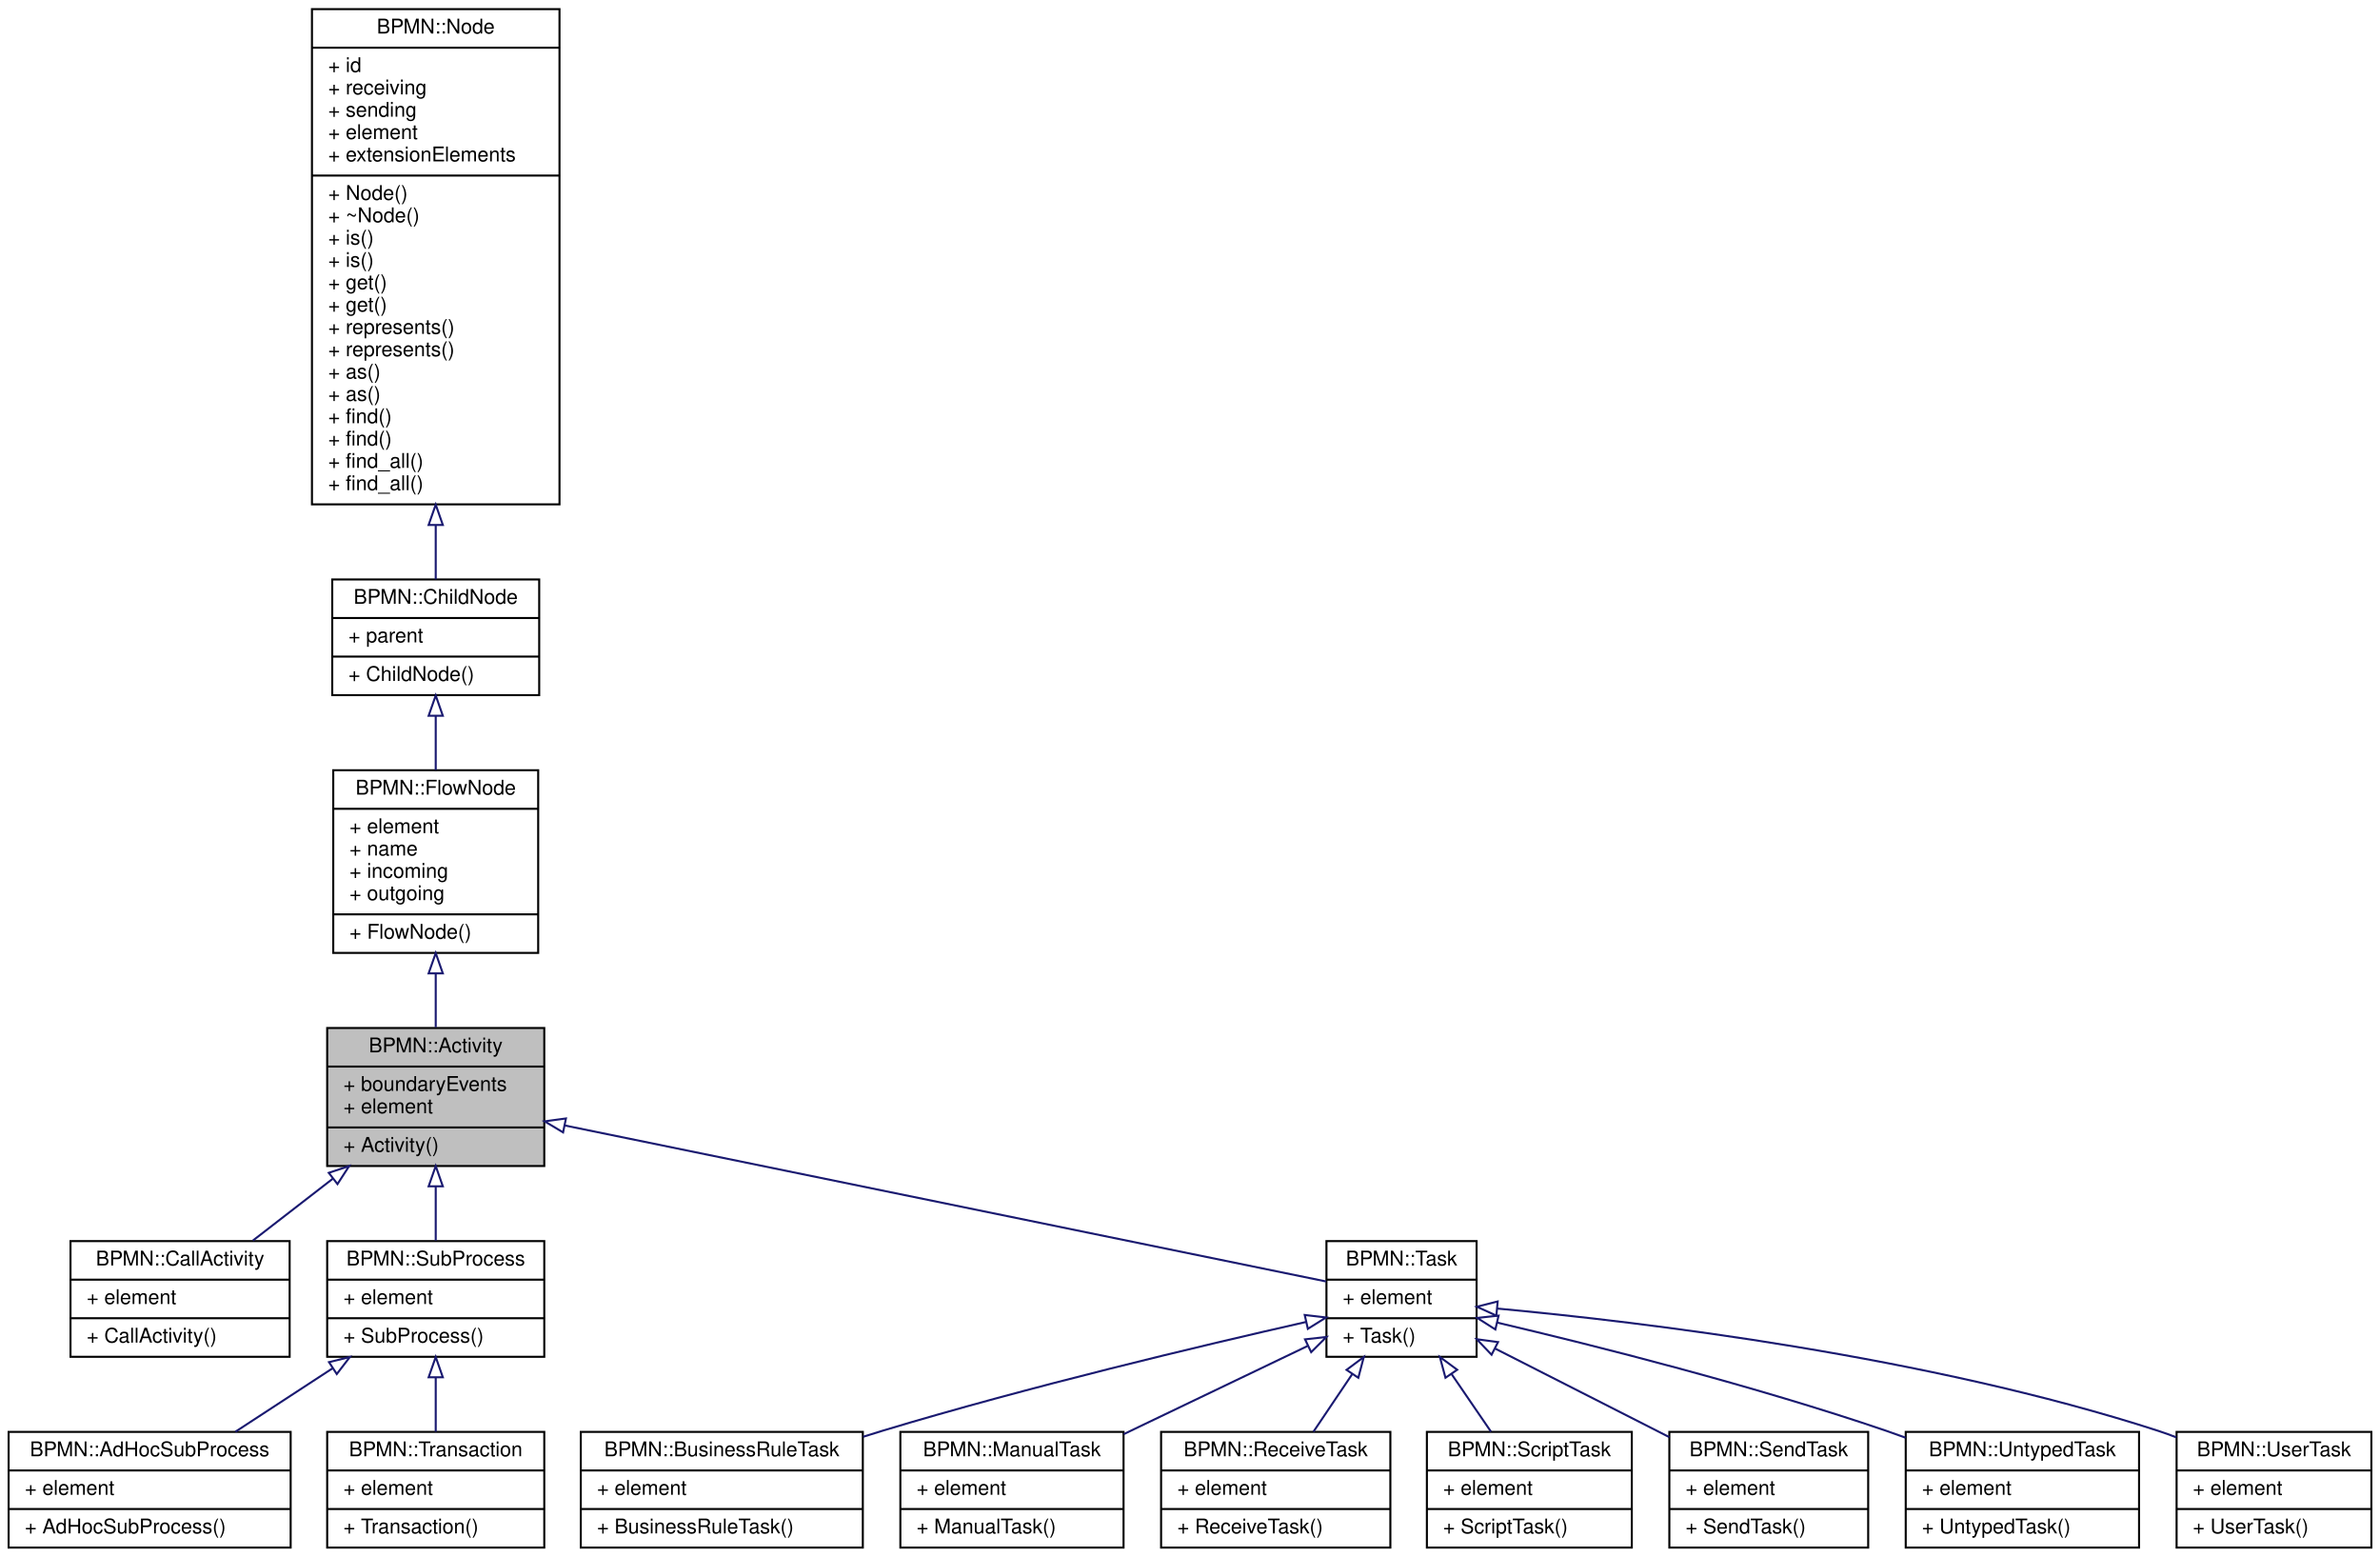
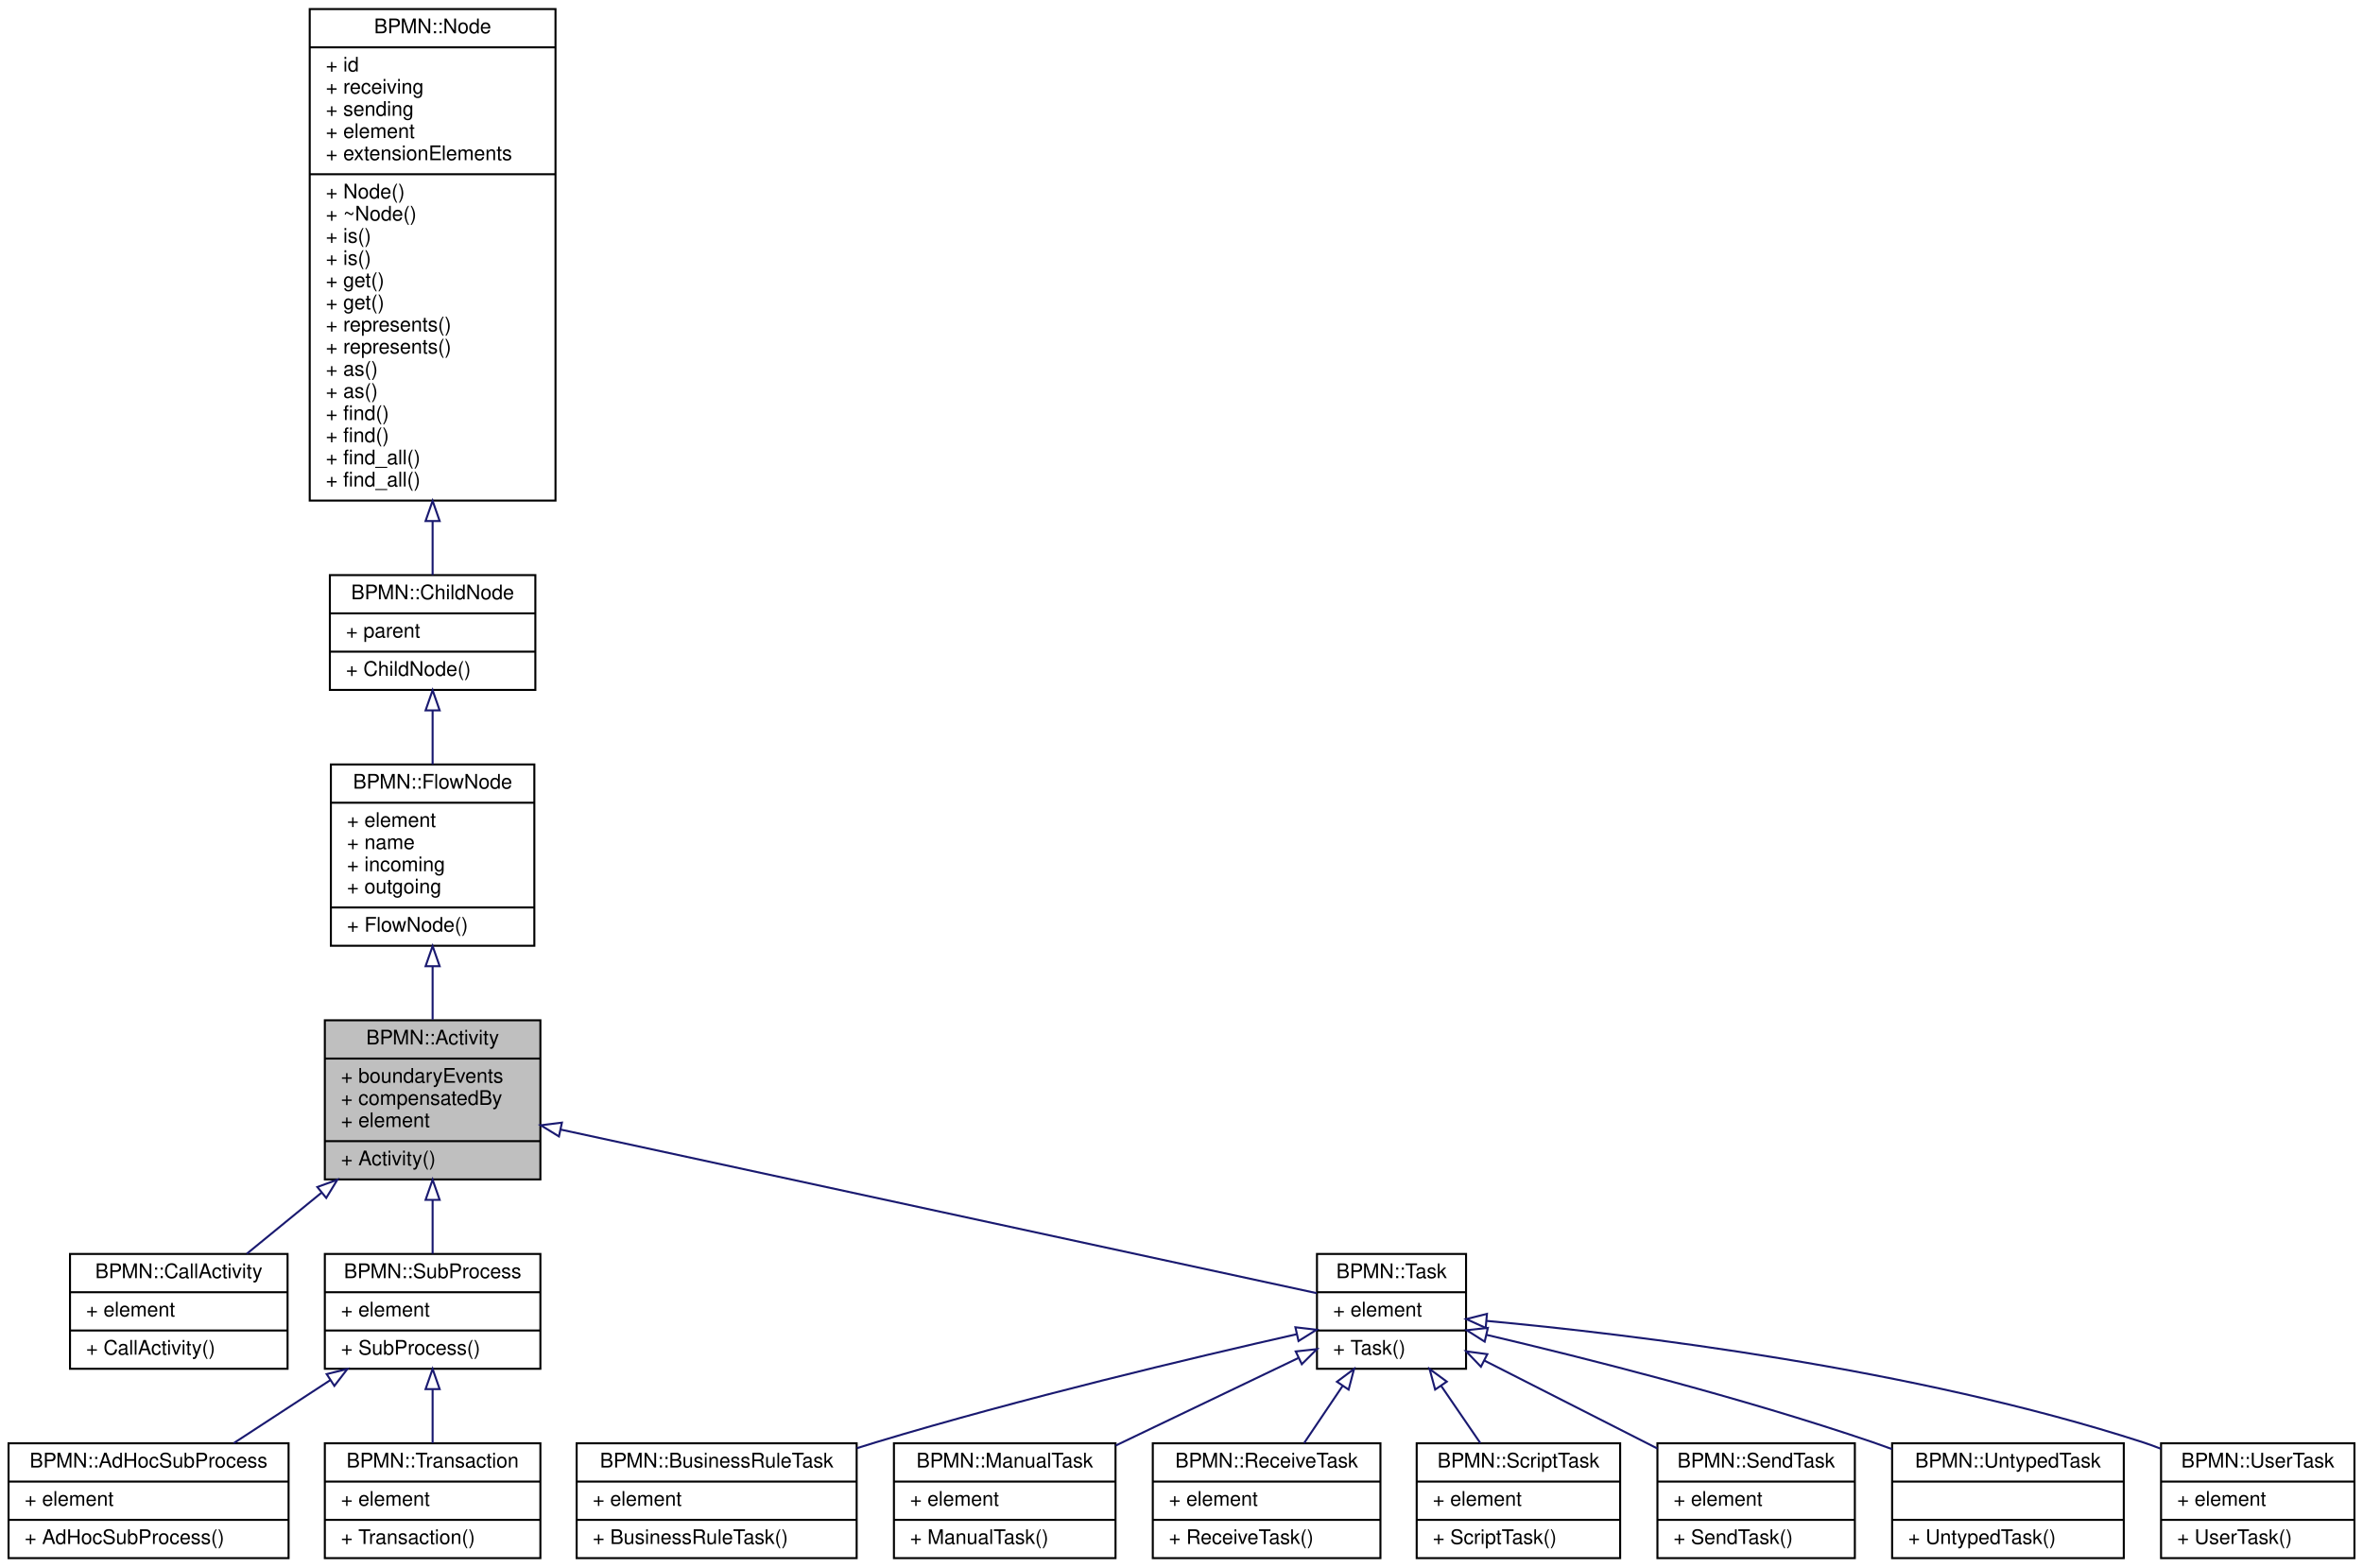
- <svg xmlns="http://www.w3.org/2000/svg" xmlns:xlink="http://www.w3.org/1999/xlink" width="1173pt" height="767pt" viewBox="0.00 0.00 1172.50 767.00">
-   <g id="graph0" class="graph" transform="scale(1 1) rotate(0) translate(4 763)">
+ <svg xmlns="http://www.w3.org/2000/svg" xmlns:xlink="http://www.w3.org/1999/xlink" width="1173pt" height="778pt" viewBox="0.00 0.00 1172.50 778.00">
+   <g id="graph0" class="graph" transform="scale(1 1) rotate(0) translate(4 774)">
    <g id="node1" class="node">
      <g id="a_node1">
        <a xlink:title=" ">
-           <polygon fill="#bfbfbf" stroke="black" points="157,-188.5 157,-256.5 264,-256.5 264,-188.5 157,-188.5" />
-           <text text-anchor="middle" x="210.5" y="-244.5" font-family="Helvetica,sans-Serif" font-size="10.00">BPMN::Activity</text>
-           <polyline fill="none" stroke="black" points="157,-237.5 264,-237.5 " />
-           <text text-anchor="start" x="165" y="-225.5" font-family="Helvetica,sans-Serif" font-size="10.00">+ boundaryEvents</text>
+           <polygon fill="#bfbfbf" stroke="black" points="157,-188.5 157,-267.5 264,-267.5 264,-188.5 157,-188.5" />
+           <text text-anchor="middle" x="210.5" y="-255.5" font-family="Helvetica,sans-Serif" font-size="10.00">BPMN::Activity</text>
+           <polyline fill="none" stroke="black" points="157,-248.5 264,-248.5 " />
+           <text text-anchor="start" x="165" y="-236.5" font-family="Helvetica,sans-Serif" font-size="10.00">+ boundaryEvents</text>
+           <text text-anchor="start" x="165" y="-225.5" font-family="Helvetica,sans-Serif" font-size="10.00">+ compensatedBy</text>
          <text text-anchor="start" x="165" y="-214.5" font-family="Helvetica,sans-Serif" font-size="10.00">+ element</text>
          <polyline fill="none" stroke="black" points="157,-207.5 264,-207.5 " />
          <text text-anchor="start" x="165" y="-195.5" font-family="Helvetica,sans-Serif" font-size="10.00">+ Activity()</text>
        </a>
      </g>
    </g>
    <g id="node5" class="node">
      <g id="a_node5">
        <a xlink:href="classBPMN_1_1CallActivity.html" target="_top" xlink:title=" ">
          <polygon fill="none" stroke="black" points="30.5,-94.5 30.5,-151.5 138.5,-151.5 138.5,-94.5 30.5,-94.5" />
          <text text-anchor="middle" x="84.5" y="-139.5" font-family="Helvetica,sans-Serif" font-size="10.00">BPMN::CallActivity</text>
          <polyline fill="none" stroke="black" points="30.5,-132.5 138.5,-132.5 " />
          <text text-anchor="start" x="38.5" y="-120.5" font-family="Helvetica,sans-Serif" font-size="10.00">+ element</text>
          <polyline fill="none" stroke="black" points="30.5,-113.5 138.5,-113.5 " />
          <text text-anchor="start" x="38.5" y="-101.5" font-family="Helvetica,sans-Serif" font-size="10.00">+ CallActivity()</text>
        </a>
      </g>
    </g>
    <g id="edge4" class="edge">
-       <path fill="none" stroke="midnightblue" d="M159.75,-182.23C146.57,-172.03 132.64,-161.25 120.4,-151.78" />
-       <polygon fill="none" stroke="midnightblue" points="157.79,-185.14 167.84,-188.49 162.08,-179.6 157.79,-185.14" />
+       <path fill="none" stroke="midnightblue" d="M155.43,-181.98C142.78,-171.64 129.7,-160.95 118.27,-151.61" />
+       <polygon fill="none" stroke="midnightblue" points="153.27,-184.73 163.22,-188.35 157.7,-179.31 153.27,-184.73" />
    </g>
    <g id="node6" class="node">
      <g id="a_node6">
        <a xlink:href="classBPMN_1_1SubProcess.html" target="_top" xlink:title=" ">
          <polygon fill="none" stroke="black" points="157,-94.5 157,-151.5 264,-151.5 264,-94.5 157,-94.5" />
          <text text-anchor="middle" x="210.5" y="-139.5" font-family="Helvetica,sans-Serif" font-size="10.00">BPMN::SubProcess</text>
          <polyline fill="none" stroke="black" points="157,-132.5 264,-132.5 " />
          <text text-anchor="start" x="165" y="-120.5" font-family="Helvetica,sans-Serif" font-size="10.00">+ element</text>
          <polyline fill="none" stroke="black" points="157,-113.5 264,-113.5 " />
          <text text-anchor="start" x="165" y="-101.5" font-family="Helvetica,sans-Serif" font-size="10.00">+ SubProcess()</text>
        </a>
      </g>
    </g>
    <g id="edge5" class="edge">
-       <path fill="none" stroke="midnightblue" d="M210.5,-178.45C210.5,-169.4 210.5,-160.09 210.5,-151.78" />
-       <polygon fill="none" stroke="midnightblue" points="207,-178.49 210.5,-188.49 214,-178.49 207,-178.49" />
+       <path fill="none" stroke="midnightblue" d="M210.5,-178.16C210.5,-169.04 210.5,-159.81 210.5,-151.61" />
+       <polygon fill="none" stroke="midnightblue" points="207,-178.35 210.5,-188.35 214,-178.35 207,-178.35" />
    </g>
    <g id="node9" class="node">
      <g id="a_node9">
        <a xlink:href="classBPMN_1_1Task.html" target="_top" xlink:title=" ">
          <polygon fill="none" stroke="black" points="649.5,-94.5 649.5,-151.5 723.5,-151.5 723.5,-94.5 649.5,-94.5" />
          <text text-anchor="middle" x="686.5" y="-139.5" font-family="Helvetica,sans-Serif" font-size="10.00">BPMN::Task</text>
          <polyline fill="none" stroke="black" points="649.5,-132.5 723.5,-132.5 " />
          <text text-anchor="start" x="657.5" y="-120.5" font-family="Helvetica,sans-Serif" font-size="10.00">+ element</text>
          <polyline fill="none" stroke="black" points="649.5,-113.5 723.5,-113.5 " />
          <text text-anchor="start" x="657.5" y="-101.5" font-family="Helvetica,sans-Serif" font-size="10.00">+ Task()</text>
        </a>
      </g>
    </g>
    <g id="edge8" class="edge">
-       <path fill="none" stroke="midnightblue" d="M274.23,-208.45C375.08,-187.79 568.29,-148.21 649.31,-131.62" />
-       <polygon fill="none" stroke="midnightblue" points="273.27,-205.07 264.18,-210.51 274.68,-211.93 273.27,-205.07" />
+       <path fill="none" stroke="midnightblue" d="M274.23,-213.21C375.08,-191.39 568.29,-149.58 649.31,-132.05" />
+       <polygon fill="none" stroke="midnightblue" points="273.21,-209.85 264.18,-215.38 274.69,-216.69 273.21,-209.85" />
    </g>
    <g id="node2" class="node">
      <g id="a_node2">
        <a xlink:href="classBPMN_1_1FlowNode.html" target="_top" xlink:title="Base class for BPMN elements that may contain incoming and outgoing SequenceFlow elements.">
-           <polygon fill="none" stroke="black" points="160,-293.5 160,-383.5 261,-383.5 261,-293.5 160,-293.5" />
-           <text text-anchor="middle" x="210.5" y="-371.5" font-family="Helvetica,sans-Serif" font-size="10.00">BPMN::FlowNode</text>
-           <polyline fill="none" stroke="black" points="160,-364.5 261,-364.5 " />
-           <text text-anchor="start" x="168" y="-352.5" font-family="Helvetica,sans-Serif" font-size="10.00">+ element</text>
-           <text text-anchor="start" x="168" y="-341.5" font-family="Helvetica,sans-Serif" font-size="10.00">+ name</text>
-           <text text-anchor="start" x="168" y="-330.5" font-family="Helvetica,sans-Serif" font-size="10.00">+ incoming</text>
-           <text text-anchor="start" x="168" y="-319.5" font-family="Helvetica,sans-Serif" font-size="10.00">+ outgoing</text>
-           <polyline fill="none" stroke="black" points="160,-312.5 261,-312.5 " />
-           <text text-anchor="start" x="168" y="-300.5" font-family="Helvetica,sans-Serif" font-size="10.00">+ FlowNode()</text>
+           <polygon fill="none" stroke="black" points="160,-304.5 160,-394.5 261,-394.5 261,-304.5 160,-304.5" />
+           <text text-anchor="middle" x="210.5" y="-382.5" font-family="Helvetica,sans-Serif" font-size="10.00">BPMN::FlowNode</text>
+           <polyline fill="none" stroke="black" points="160,-375.5 261,-375.5 " />
+           <text text-anchor="start" x="168" y="-363.5" font-family="Helvetica,sans-Serif" font-size="10.00">+ element</text>
+           <text text-anchor="start" x="168" y="-352.5" font-family="Helvetica,sans-Serif" font-size="10.00">+ name</text>
+           <text text-anchor="start" x="168" y="-341.5" font-family="Helvetica,sans-Serif" font-size="10.00">+ incoming</text>
+           <text text-anchor="start" x="168" y="-330.5" font-family="Helvetica,sans-Serif" font-size="10.00">+ outgoing</text>
+           <polyline fill="none" stroke="black" points="160,-323.5 261,-323.5 " />
+           <text text-anchor="start" x="168" y="-311.5" font-family="Helvetica,sans-Serif" font-size="10.00">+ FlowNode()</text>
        </a>
      </g>
    </g>
    <g id="edge1" class="edge">
-       <path fill="none" stroke="midnightblue" d="M210.5,-283.32C210.5,-274.28 210.5,-265.16 210.5,-256.85" />
-       <polygon fill="none" stroke="midnightblue" points="207,-283.42 210.5,-293.42 214,-283.42 207,-283.42" />
+       <path fill="none" stroke="midnightblue" d="M210.5,-294.08C210.5,-285.23 210.5,-276.23 210.5,-267.86" />
+       <polygon fill="none" stroke="midnightblue" points="207,-294.34 210.5,-304.34 214,-294.34 207,-294.34" />
    </g>
    <g id="node3" class="node">
      <g id="a_node3">
        <a xlink:href="classBPMN_1_1ChildNode.html" target="_top" xlink:title="Base class for BPMN elements within a Scope.">
-           <polygon fill="none" stroke="black" points="159.5,-420.5 159.5,-477.5 261.5,-477.5 261.5,-420.5 159.5,-420.5" />
-           <text text-anchor="middle" x="210.5" y="-465.5" font-family="Helvetica,sans-Serif" font-size="10.00">BPMN::ChildNode</text>
-           <polyline fill="none" stroke="black" points="159.5,-458.5 261.5,-458.5 " />
-           <text text-anchor="start" x="167.5" y="-446.5" font-family="Helvetica,sans-Serif" font-size="10.00">+ parent</text>
-           <polyline fill="none" stroke="black" points="159.5,-439.5 261.5,-439.5 " />
-           <text text-anchor="start" x="167.5" y="-427.5" font-family="Helvetica,sans-Serif" font-size="10.00">+ ChildNode()</text>
+           <polygon fill="none" stroke="black" points="159.5,-431.5 159.5,-488.5 261.5,-488.5 261.5,-431.5 159.5,-431.5" />
+           <text text-anchor="middle" x="210.5" y="-476.5" font-family="Helvetica,sans-Serif" font-size="10.00">BPMN::ChildNode</text>
+           <polyline fill="none" stroke="black" points="159.5,-469.5 261.5,-469.5 " />
+           <text text-anchor="start" x="167.5" y="-457.5" font-family="Helvetica,sans-Serif" font-size="10.00">+ parent</text>
+           <polyline fill="none" stroke="black" points="159.5,-450.5 261.5,-450.5 " />
+           <text text-anchor="start" x="167.5" y="-438.5" font-family="Helvetica,sans-Serif" font-size="10.00">+ ChildNode()</text>
        </a>
      </g>
    </g>
    <g id="edge2" class="edge">
-       <path fill="none" stroke="midnightblue" d="M210.5,-410.21C210.5,-401.61 210.5,-392.39 210.5,-383.55" />
-       <polygon fill="none" stroke="midnightblue" points="207,-410.34 210.5,-420.34 214,-410.34 207,-410.34" />
+       <path fill="none" stroke="midnightblue" d="M210.5,-421.21C210.5,-412.61 210.5,-403.39 210.5,-394.55" />
+       <polygon fill="none" stroke="midnightblue" points="207,-421.34 210.5,-431.34 214,-421.34 207,-421.34" />
    </g>
    <g id="node4" class="node">
      <g id="a_node4">
        <a xlink:href="classBPMN_1_1Node.html" target="_top" xlink:title="Base class for all elements in a BPMN model.">
-           <polygon fill="none" stroke="black" points="149.5,-514.5 149.5,-758.5 271.5,-758.5 271.5,-514.5 149.5,-514.5" />
-           <text text-anchor="middle" x="210.5" y="-746.5" font-family="Helvetica,sans-Serif" font-size="10.00">BPMN::Node</text>
-           <polyline fill="none" stroke="black" points="149.5,-739.5 271.5,-739.5 " />
-           <text text-anchor="start" x="157.5" y="-727.5" font-family="Helvetica,sans-Serif" font-size="10.00">+ id</text>
-           <text text-anchor="start" x="157.5" y="-716.5" font-family="Helvetica,sans-Serif" font-size="10.00">+ receiving</text>
-           <text text-anchor="start" x="157.5" y="-705.5" font-family="Helvetica,sans-Serif" font-size="10.00">+ sending</text>
-           <text text-anchor="start" x="157.5" y="-694.5" font-family="Helvetica,sans-Serif" font-size="10.00">+ element</text>
-           <text text-anchor="start" x="157.5" y="-683.5" font-family="Helvetica,sans-Serif" font-size="10.00">+ extensionElements</text>
-           <polyline fill="none" stroke="black" points="149.5,-676.5 271.5,-676.5 " />
-           <text text-anchor="start" x="157.5" y="-664.5" font-family="Helvetica,sans-Serif" font-size="10.00">+ Node()</text>
-           <text text-anchor="start" x="157.5" y="-653.5" font-family="Helvetica,sans-Serif" font-size="10.00">+ ~Node()</text>
+           <polygon fill="none" stroke="black" points="149.5,-525.5 149.5,-769.5 271.5,-769.5 271.5,-525.5 149.5,-525.5" />
+           <text text-anchor="middle" x="210.5" y="-757.5" font-family="Helvetica,sans-Serif" font-size="10.00">BPMN::Node</text>
+           <polyline fill="none" stroke="black" points="149.5,-750.5 271.5,-750.5 " />
+           <text text-anchor="start" x="157.5" y="-738.5" font-family="Helvetica,sans-Serif" font-size="10.00">+ id</text>
+           <text text-anchor="start" x="157.5" y="-727.5" font-family="Helvetica,sans-Serif" font-size="10.00">+ receiving</text>
+           <text text-anchor="start" x="157.5" y="-716.5" font-family="Helvetica,sans-Serif" font-size="10.00">+ sending</text>
+           <text text-anchor="start" x="157.5" y="-705.5" font-family="Helvetica,sans-Serif" font-size="10.00">+ element</text>
+           <text text-anchor="start" x="157.5" y="-694.5" font-family="Helvetica,sans-Serif" font-size="10.00">+ extensionElements</text>
+           <polyline fill="none" stroke="black" points="149.5,-687.5 271.5,-687.5 " />
+           <text text-anchor="start" x="157.5" y="-675.5" font-family="Helvetica,sans-Serif" font-size="10.00">+ Node()</text>
+           <text text-anchor="start" x="157.5" y="-664.5" font-family="Helvetica,sans-Serif" font-size="10.00">+ ~Node()</text>
+           <text text-anchor="start" x="157.5" y="-653.5" font-family="Helvetica,sans-Serif" font-size="10.00">+ is()</text>
          <text text-anchor="start" x="157.5" y="-642.5" font-family="Helvetica,sans-Serif" font-size="10.00">+ is()</text>
-           <text text-anchor="start" x="157.5" y="-631.5" font-family="Helvetica,sans-Serif" font-size="10.00">+ is()</text>
+           <text text-anchor="start" x="157.5" y="-631.5" font-family="Helvetica,sans-Serif" font-size="10.00">+ get()</text>
          <text text-anchor="start" x="157.5" y="-620.5" font-family="Helvetica,sans-Serif" font-size="10.00">+ get()</text>
-           <text text-anchor="start" x="157.5" y="-609.5" font-family="Helvetica,sans-Serif" font-size="10.00">+ get()</text>
+           <text text-anchor="start" x="157.5" y="-609.5" font-family="Helvetica,sans-Serif" font-size="10.00">+ represents()</text>
          <text text-anchor="start" x="157.5" y="-598.5" font-family="Helvetica,sans-Serif" font-size="10.00">+ represents()</text>
-           <text text-anchor="start" x="157.5" y="-587.5" font-family="Helvetica,sans-Serif" font-size="10.00">+ represents()</text>
+           <text text-anchor="start" x="157.5" y="-587.5" font-family="Helvetica,sans-Serif" font-size="10.00">+ as()</text>
          <text text-anchor="start" x="157.5" y="-576.5" font-family="Helvetica,sans-Serif" font-size="10.00">+ as()</text>
-           <text text-anchor="start" x="157.5" y="-565.5" font-family="Helvetica,sans-Serif" font-size="10.00">+ as()</text>
+           <text text-anchor="start" x="157.5" y="-565.5" font-family="Helvetica,sans-Serif" font-size="10.00">+ find()</text>
          <text text-anchor="start" x="157.5" y="-554.5" font-family="Helvetica,sans-Serif" font-size="10.00">+ find()</text>
-           <text text-anchor="start" x="157.5" y="-543.5" font-family="Helvetica,sans-Serif" font-size="10.00">+ find()</text>
+           <text text-anchor="start" x="157.5" y="-543.5" font-family="Helvetica,sans-Serif" font-size="10.00">+ find_all()</text>
          <text text-anchor="start" x="157.5" y="-532.5" font-family="Helvetica,sans-Serif" font-size="10.00">+ find_all()</text>
-           <text text-anchor="start" x="157.5" y="-521.5" font-family="Helvetica,sans-Serif" font-size="10.00">+ find_all()</text>
        </a>
      </g>
    </g>
    <g id="edge3" class="edge">
-       <path fill="none" stroke="midnightblue" d="M210.5,-504.34C210.5,-494.53 210.5,-485.42 210.5,-477.57" />
-       <polygon fill="none" stroke="midnightblue" points="207,-504.36 210.5,-514.36 214,-504.36 207,-504.36" />
+       <path fill="none" stroke="midnightblue" d="M210.5,-515.34C210.5,-505.53 210.5,-496.42 210.5,-488.57" />
+       <polygon fill="none" stroke="midnightblue" points="207,-515.36 210.5,-525.36 214,-515.36 207,-515.36" />
    </g>
    <g id="node7" class="node">
      <g id="a_node7">
        <a xlink:href="classBPMN_1_1AdHocSubProcess.html" target="_top" xlink:title=" ">
          <polygon fill="none" stroke="black" points="0,-0.5 0,-57.5 139,-57.5 139,-0.5 0,-0.5" />
          <text text-anchor="middle" x="69.5" y="-45.5" font-family="Helvetica,sans-Serif" font-size="10.00">BPMN::AdHocSubProcess</text>
          <polyline fill="none" stroke="black" points="0,-38.5 139,-38.5 " />
          <text text-anchor="start" x="8" y="-26.5" font-family="Helvetica,sans-Serif" font-size="10.00">+ element</text>
          <polyline fill="none" stroke="black" points="0,-19.5 139,-19.5 " />
          <text text-anchor="start" x="8" y="-7.5" font-family="Helvetica,sans-Serif" font-size="10.00">+ AdHocSubProcess()</text>
        </a>
      </g>
    </g>
    <g id="edge6" class="edge">
      <path fill="none" stroke="midnightblue" d="M159.64,-88.82C143.94,-78.57 126.83,-67.41 111.77,-57.58" />
      <polygon fill="none" stroke="midnightblue" points="157.91,-91.86 168.2,-94.4 161.73,-86 157.91,-91.86" />
    </g>
    <g id="node8" class="node">
      <g id="a_node8">
        <a xlink:href="classBPMN_1_1Transaction.html" target="_top" xlink:title=" ">
          <polygon fill="none" stroke="black" points="157,-0.5 157,-57.5 264,-57.5 264,-0.5 157,-0.5" />
          <text text-anchor="middle" x="210.5" y="-45.5" font-family="Helvetica,sans-Serif" font-size="10.00">BPMN::Transaction</text>
          <polyline fill="none" stroke="black" points="157,-38.5 264,-38.5 " />
          <text text-anchor="start" x="165" y="-26.5" font-family="Helvetica,sans-Serif" font-size="10.00">+ element</text>
          <polyline fill="none" stroke="black" points="157,-19.5 264,-19.5 " />
          <text text-anchor="start" x="165" y="-7.5" font-family="Helvetica,sans-Serif" font-size="10.00">+ Transaction()</text>
        </a>
      </g>
    </g>
    <g id="edge7" class="edge">
      <path fill="none" stroke="midnightblue" d="M210.5,-84.21C210.5,-75.29 210.5,-65.95 210.5,-57.58" />
      <polygon fill="none" stroke="midnightblue" points="207,-84.4 210.5,-94.4 214,-84.4 207,-84.4" />
    </g>
    <g id="node10" class="node">
      <g id="a_node10">
        <a xlink:href="classBPMN_1_1BusinessRuleTask.html" target="_top" xlink:title=" ">
          <polygon fill="none" stroke="black" points="282,-0.5 282,-57.5 421,-57.5 421,-0.5 282,-0.5" />
          <text text-anchor="middle" x="351.5" y="-45.5" font-family="Helvetica,sans-Serif" font-size="10.00">BPMN::BusinessRuleTask</text>
          <polyline fill="none" stroke="black" points="282,-38.5 421,-38.5 " />
          <text text-anchor="start" x="290" y="-26.5" font-family="Helvetica,sans-Serif" font-size="10.00">+ element</text>
          <polyline fill="none" stroke="black" points="282,-19.5 421,-19.5 " />
          <text text-anchor="start" x="290" y="-7.5" font-family="Helvetica,sans-Serif" font-size="10.00">+ BusinessRuleTask()</text>
        </a>
      </g>
    </g>
    <g id="edge9" class="edge">
      <path fill="none" stroke="midnightblue" d="M639.45,-111.66C587.82,-99.98 502.67,-79.76 430.5,-58 427.43,-57.08 424.31,-56.1 421.17,-55.1" />
      <polygon fill="none" stroke="midnightblue" points="638.79,-115.1 649.31,-113.88 640.33,-108.27 638.79,-115.1" />
    </g>
    <g id="node11" class="node">
      <g id="a_node11">
        <a xlink:href="classBPMN_1_1ManualTask.html" target="_top" xlink:title=" ">
          <polygon fill="none" stroke="black" points="439.5,-0.5 439.5,-57.5 549.5,-57.5 549.5,-0.5 439.5,-0.5" />
          <text text-anchor="middle" x="494.5" y="-45.5" font-family="Helvetica,sans-Serif" font-size="10.00">BPMN::ManualTask</text>
          <polyline fill="none" stroke="black" points="439.5,-38.5 549.5,-38.5 " />
          <text text-anchor="start" x="447.5" y="-26.5" font-family="Helvetica,sans-Serif" font-size="10.00">+ element</text>
          <polyline fill="none" stroke="black" points="439.5,-19.5 549.5,-19.5 " />
          <text text-anchor="start" x="447.5" y="-7.5" font-family="Helvetica,sans-Serif" font-size="10.00">+ ManualTask()</text>
        </a>
      </g>
    </g>
    <g id="edge10" class="edge">
      <path fill="none" stroke="midnightblue" d="M640.16,-99.8C612.89,-86.73 578.25,-70.13 549.58,-56.39" />
      <polygon fill="none" stroke="midnightblue" points="638.95,-103.1 649.48,-104.26 641.97,-96.78 638.95,-103.1" />
    </g>
    <g id="node12" class="node">
      <g id="a_node12">
        <a xlink:href="classBPMN_1_1ReceiveTask.html" target="_top" xlink:title=" ">
          <polygon fill="none" stroke="black" points="568,-0.5 568,-57.5 681,-57.5 681,-0.5 568,-0.5" />
          <text text-anchor="middle" x="624.5" y="-45.5" font-family="Helvetica,sans-Serif" font-size="10.00">BPMN::ReceiveTask</text>
          <polyline fill="none" stroke="black" points="568,-38.5 681,-38.5 " />
          <text text-anchor="start" x="576" y="-26.5" font-family="Helvetica,sans-Serif" font-size="10.00">+ element</text>
          <polyline fill="none" stroke="black" points="568,-19.5 681,-19.5 " />
          <text text-anchor="start" x="576" y="-7.5" font-family="Helvetica,sans-Serif" font-size="10.00">+ ReceiveTask()</text>
        </a>
      </g>
    </g>
    <g id="edge11" class="edge">
      <path fill="none" stroke="midnightblue" d="M662.2,-85.95C655.85,-76.52 649.1,-66.5 643.09,-57.58" />
      <polygon fill="none" stroke="midnightblue" points="659.41,-88.06 667.9,-94.4 665.21,-84.15 659.41,-88.06" />
    </g>
    <g id="node13" class="node">
      <g id="a_node13">
        <a xlink:href="classBPMN_1_1ScriptTask.html" target="_top" xlink:title=" ">
          <polygon fill="none" stroke="black" points="699,-0.5 699,-57.5 800,-57.5 800,-0.5 699,-0.5" />
          <text text-anchor="middle" x="749.5" y="-45.5" font-family="Helvetica,sans-Serif" font-size="10.00">BPMN::ScriptTask</text>
          <polyline fill="none" stroke="black" points="699,-38.5 800,-38.5 " />
          <text text-anchor="start" x="707" y="-26.5" font-family="Helvetica,sans-Serif" font-size="10.00">+ element</text>
          <polyline fill="none" stroke="black" points="699,-19.5 800,-19.5 " />
          <text text-anchor="start" x="707" y="-7.5" font-family="Helvetica,sans-Serif" font-size="10.00">+ ScriptTask()</text>
        </a>
      </g>
    </g>
    <g id="edge12" class="edge">
      <path fill="none" stroke="midnightblue" d="M711.19,-85.95C717.65,-76.52 724.51,-66.5 730.61,-57.58" />
      <polygon fill="none" stroke="midnightblue" points="708.16,-84.17 705.4,-94.4 713.94,-88.12 708.16,-84.17" />
    </g>
    <g id="node14" class="node">
      <g id="a_node14">
        <a xlink:href="classBPMN_1_1SendTask.html" target="_top" xlink:title=" ">
          <polygon fill="none" stroke="black" points="818.5,-0.5 818.5,-57.5 916.5,-57.5 916.5,-0.5 818.5,-0.5" />
          <text text-anchor="middle" x="867.5" y="-45.5" font-family="Helvetica,sans-Serif" font-size="10.00">BPMN::SendTask</text>
          <polyline fill="none" stroke="black" points="818.5,-38.5 916.5,-38.5 " />
          <text text-anchor="start" x="826.5" y="-26.5" font-family="Helvetica,sans-Serif" font-size="10.00">+ element</text>
          <polyline fill="none" stroke="black" points="818.5,-19.5 916.5,-19.5 " />
          <text text-anchor="start" x="826.5" y="-7.5" font-family="Helvetica,sans-Serif" font-size="10.00">+ SendTask()</text>
        </a>
      </g>
    </g>
    <g id="edge13" class="edge">
      <path fill="none" stroke="midnightblue" d="M732.56,-98.59C758.82,-85.24 791.72,-68.52 818.46,-54.93" />
      <polygon fill="none" stroke="midnightblue" points="730.89,-95.51 723.56,-103.16 734.07,-101.75 730.89,-95.51" />
    </g>
    <g id="node15" class="node">
      <g id="a_node15">
        <a xlink:href="classBPMN_1_1UntypedTask.html" target="_top" xlink:title=" ">
          <polygon fill="none" stroke="black" points="935,-0.5 935,-57.5 1050,-57.5 1050,-0.5 935,-0.5" />
          <text text-anchor="middle" x="992.5" y="-45.5" font-family="Helvetica,sans-Serif" font-size="10.00">BPMN::UntypedTask</text>
          <polyline fill="none" stroke="black" points="935,-38.5 1050,-38.5 " />
-           <text text-anchor="start" x="943" y="-26.5" font-family="Helvetica,sans-Serif" font-size="10.00">+ element</text>
+           <text text-anchor="middle" x="992.5" y="-26.5" font-family="Helvetica,sans-Serif" font-size="10.00"> </text>
          <polyline fill="none" stroke="black" points="935,-19.5 1050,-19.5 " />
          <text text-anchor="start" x="943" y="-7.5" font-family="Helvetica,sans-Serif" font-size="10.00">+ UntypedTask()</text>
        </a>
      </g>
    </g>
    <g id="edge14" class="edge">
      <path fill="none" stroke="midnightblue" d="M733.73,-111.33C782.35,-99.9 860.03,-80.33 925.5,-58 928.6,-56.94 931.77,-55.81 934.95,-54.63" />
      <polygon fill="none" stroke="midnightblue" points="732.75,-107.97 723.81,-113.65 734.34,-114.79 732.75,-107.97" />
    </g>
    <g id="node16" class="node">
      <g id="a_node16">
        <a xlink:href="classBPMN_1_1UserTask.html" target="_top" xlink:title=" ">
          <polygon fill="none" stroke="black" points="1068.5,-0.5 1068.5,-57.5 1164.5,-57.5 1164.5,-0.5 1068.5,-0.5" />
          <text text-anchor="middle" x="1116.5" y="-45.5" font-family="Helvetica,sans-Serif" font-size="10.00">BPMN::UserTask</text>
          <polyline fill="none" stroke="black" points="1068.5,-38.5 1164.5,-38.5 " />
          <text text-anchor="start" x="1076.5" y="-26.5" font-family="Helvetica,sans-Serif" font-size="10.00">+ element</text>
          <polyline fill="none" stroke="black" points="1068.5,-19.5 1164.5,-19.5 " />
          <text text-anchor="start" x="1076.5" y="-7.5" font-family="Helvetica,sans-Serif" font-size="10.00">+ UserTask()</text>
        </a>
      </g>
    </g>
    <g id="edge15" class="edge">
      <path fill="none" stroke="midnightblue" d="M733.69,-118.27C805.5,-111.62 945.86,-94.81 1059.5,-58 1062.44,-57.05 1065.41,-55.97 1068.39,-54.8" />
      <polygon fill="none" stroke="midnightblue" points="733.25,-114.79 723.61,-119.17 733.88,-121.76 733.25,-114.79" />
    </g>
  </g>
</svg>
